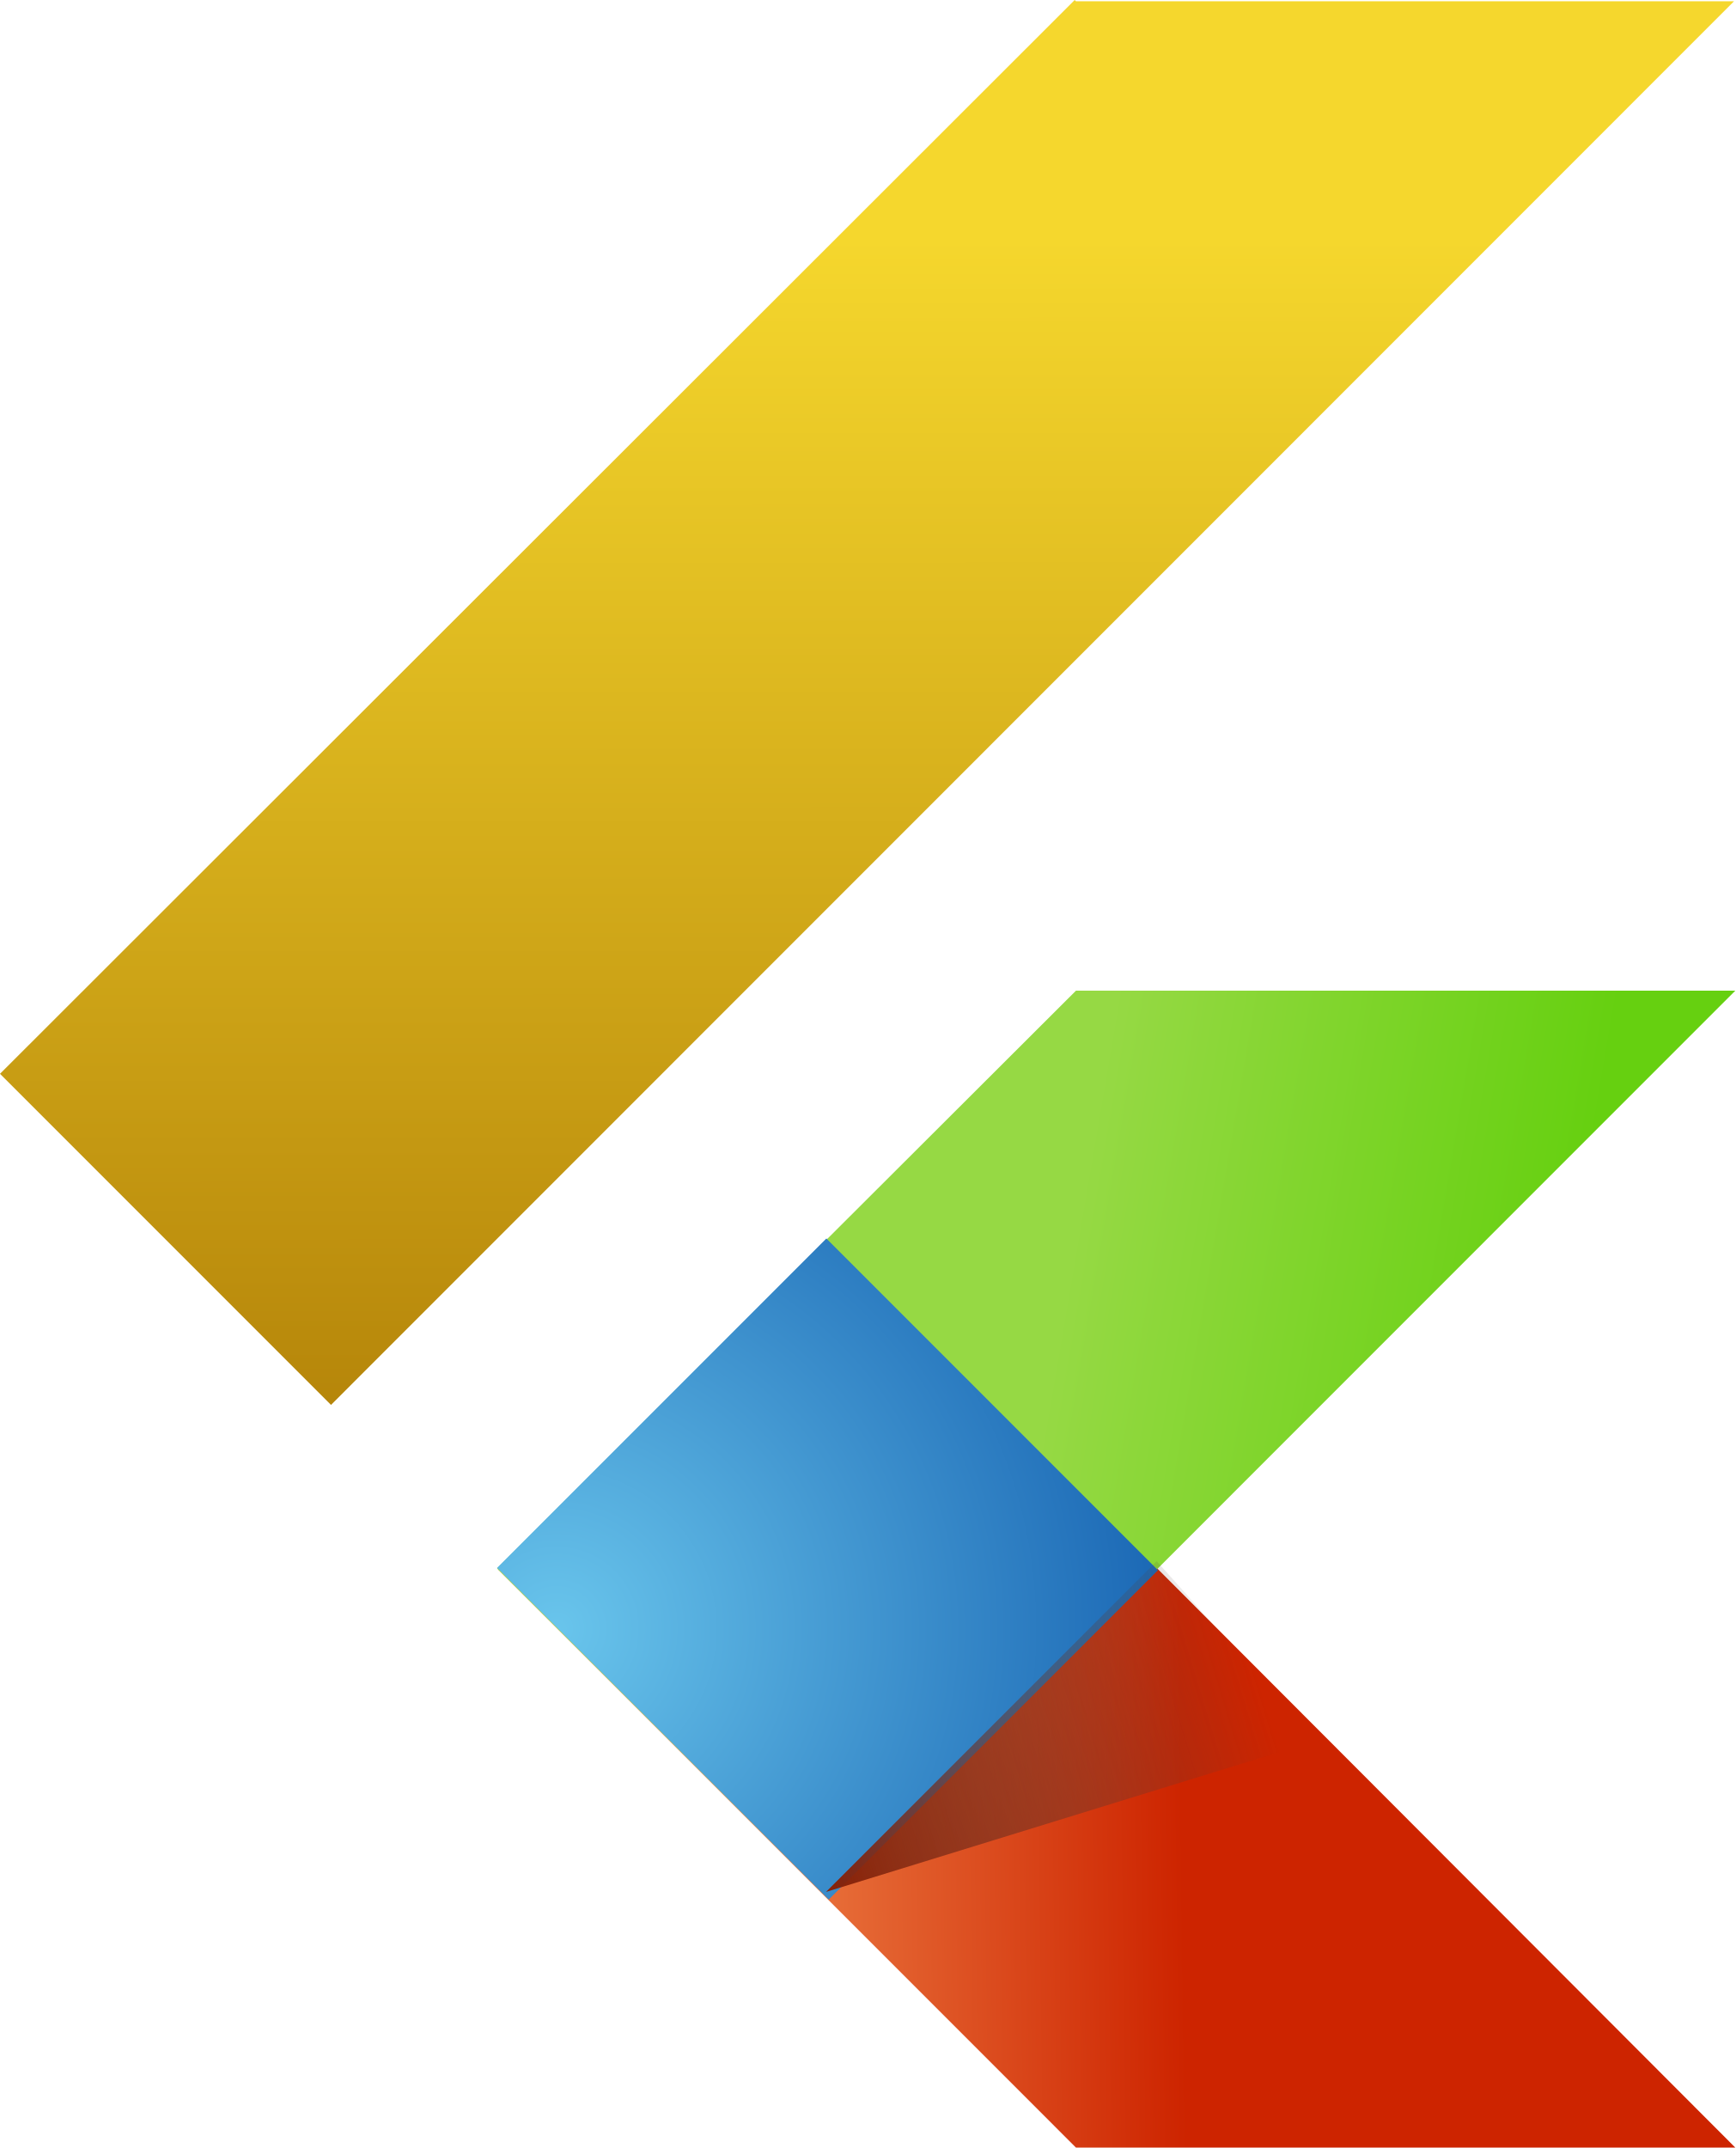
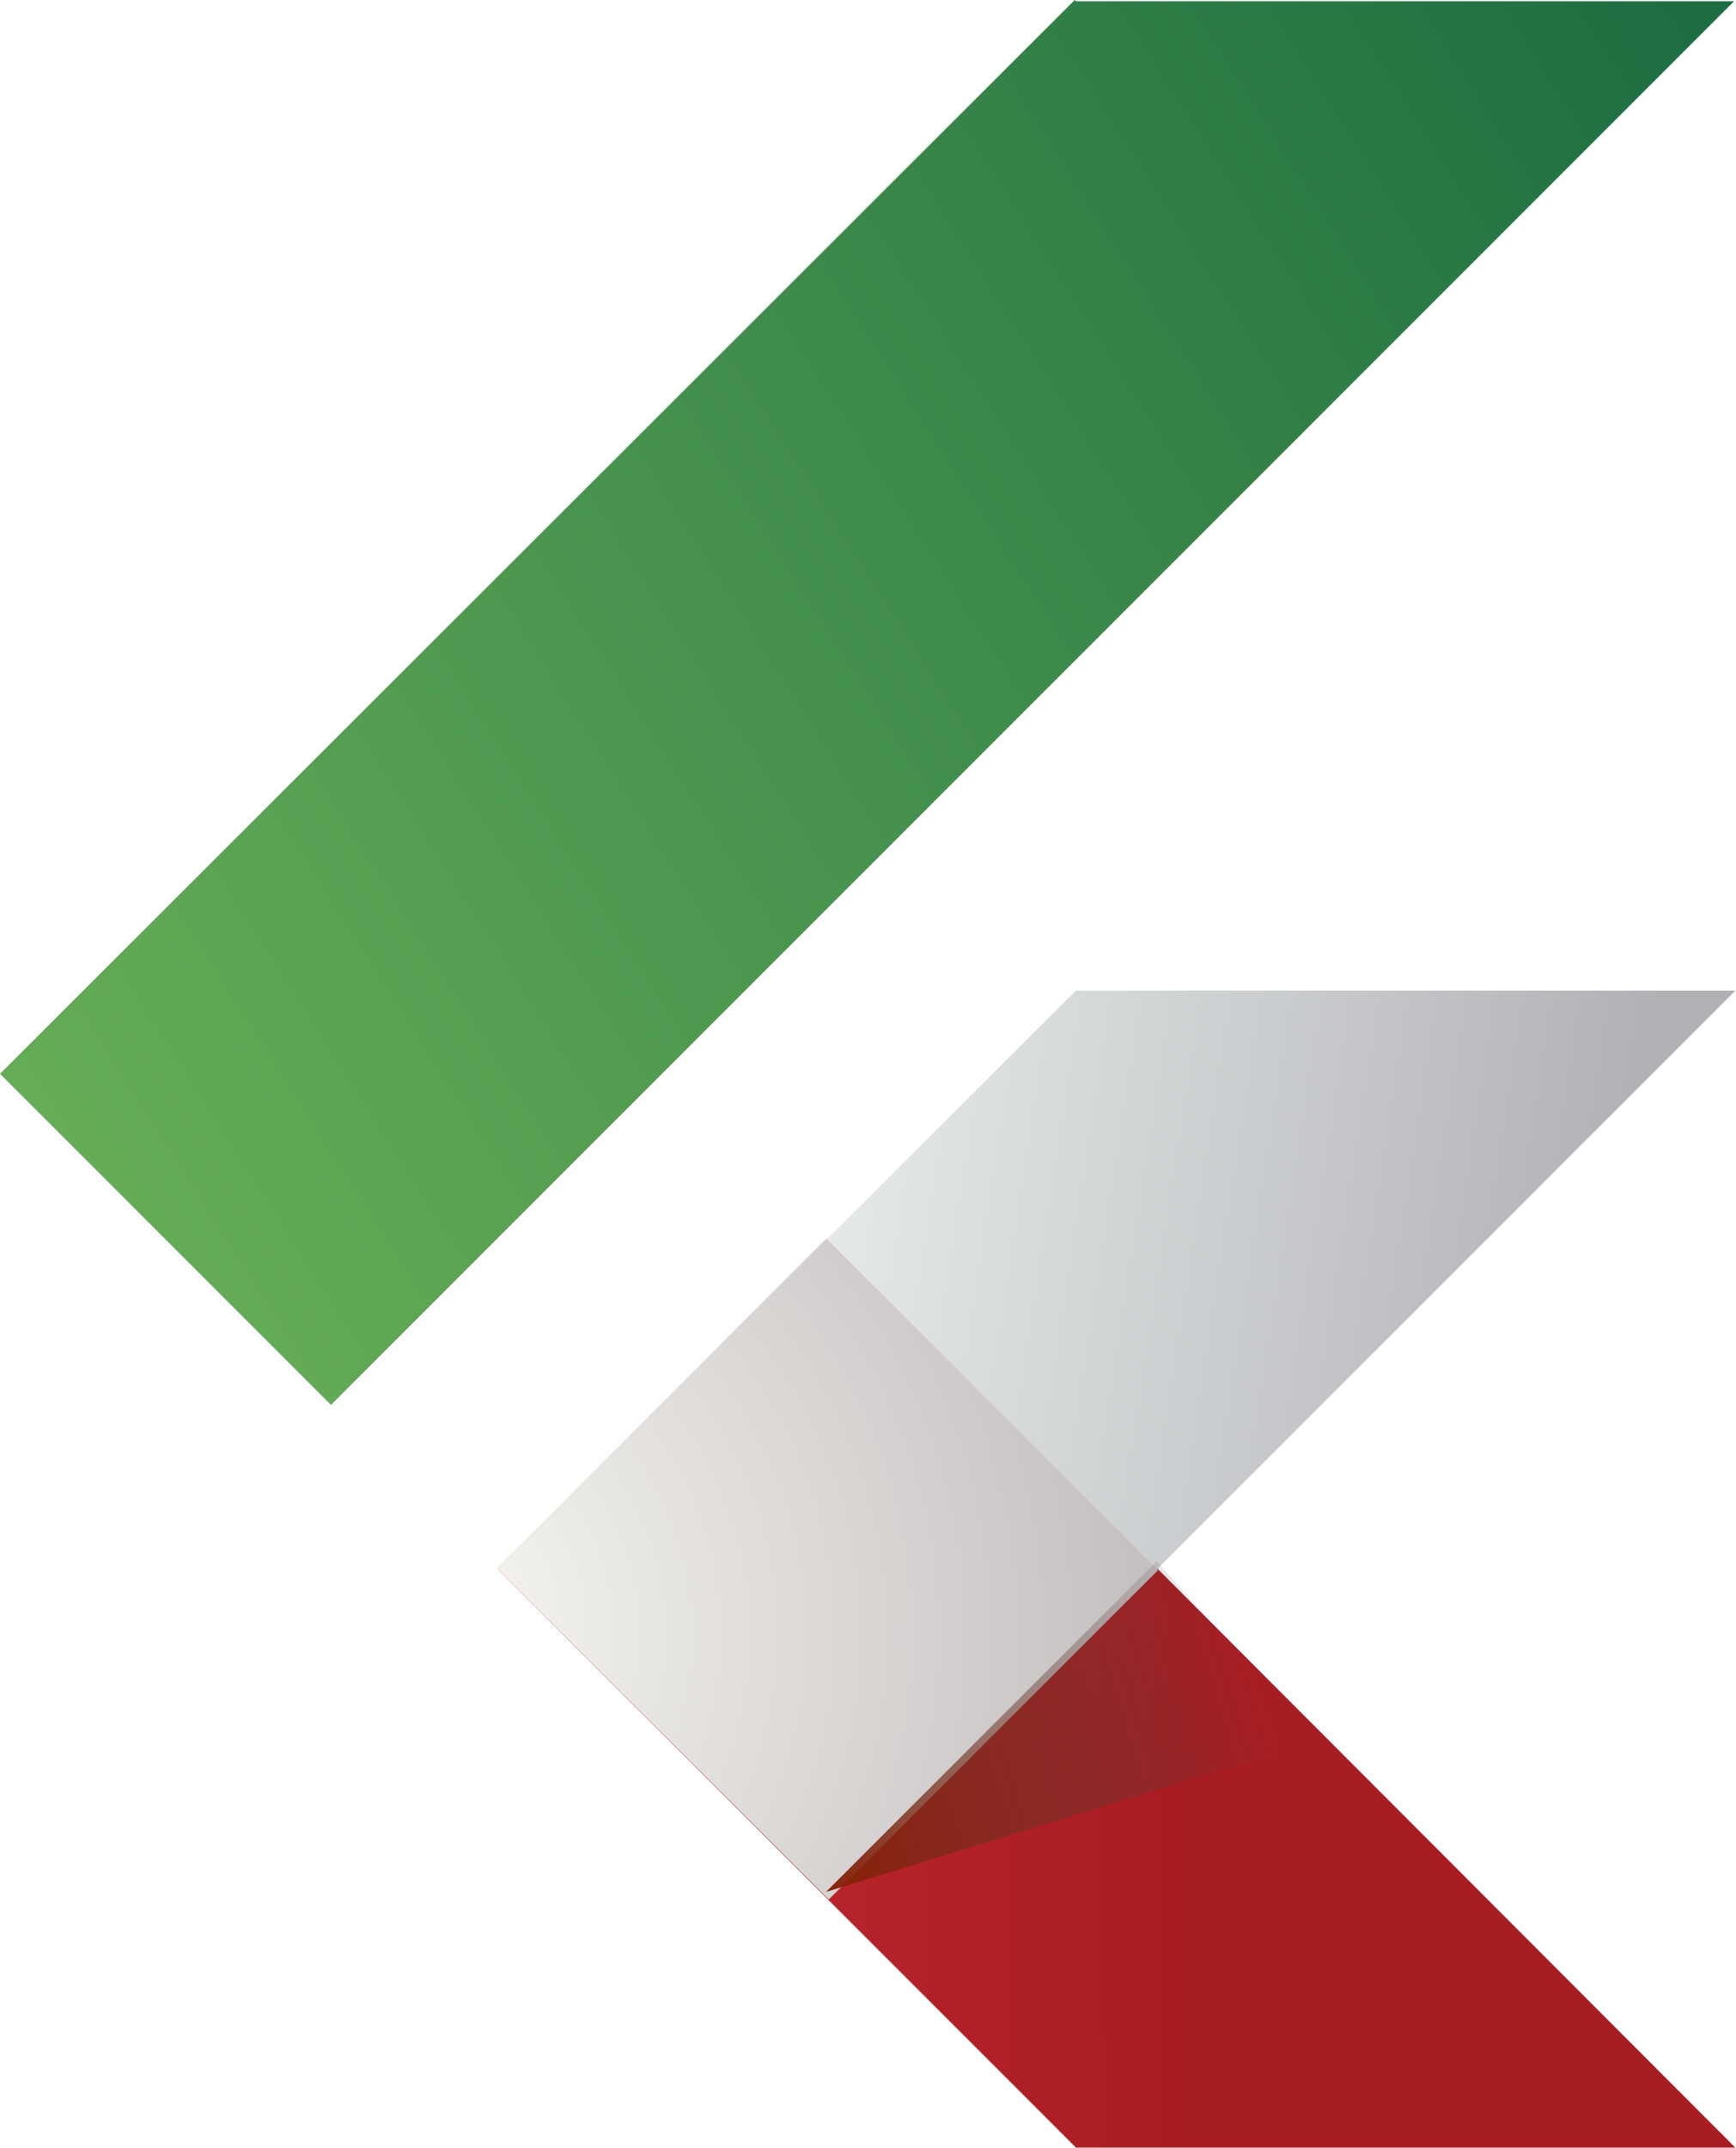
<svg xmlns="http://www.w3.org/2000/svg" width="3023" height="3741" viewBox="0 0 3023 3741" fill="none">
-   <path d="M1876.36 3740.3H1874.38L868.111 2733.94L1442.53 2157.28L3023 3740.3H1876.36Z" fill="url(#paint0_linear_1_639)" />
-   <path d="M1874.39 1725.38L865.912 2731.74L1442.53 3306.21L3023 1725.38H1874.39Z" fill="url(#paint1_linear_1_639)" />
-   <path d="M1874.39 2.2L1872.19 0L0 1870.15L576.616 2446.82L3020.8 2.2H1874.39Z" fill="url(#paint2_linear_1_639)" />
-   <rect x="866" y="2730.57" width="811.156" height="817.009" transform="rotate(-45 866 2730.57)" fill="url(#paint3_radial_1_639)" />
-   <path d="M1439 3295L2015 2719L2295 3031L1439 3295Z" fill="url(#paint4_linear_1_639)" />
+   <path d="M1876.36 3740.3H1874.38L868.111 2733.94L1442.53 2157.28L3023 3740.3H1876.36Z" fill="url(#paint0_linear_20_16)" />
+   <path d="M1874.39 1725.38L865.912 2731.74L1442.53 3306.21L3023 1725.38H1874.39Z" fill="url(#paint1_linear_20_16)" />
+   <path d="M1874.39 2.2L1872.19 0L0 1870.15L576.616 2446.82L3020.8 2.2H1874.39Z" fill="url(#paint2_linear_20_16)" />
+   <rect x="866" y="2730.57" width="811.156" height="817.009" transform="rotate(-45 866 2730.57)" fill="url(#paint3_radial_20_16)" />
+   <path d="M1439 3295L2015 2719L2295 3031L1439 3295Z" fill="url(#paint4_linear_20_16)" />
  <defs>
-     <linearGradient id="paint0_linear_1_639" x1="2063" y1="3359" x2="868" y2="3375" gradientUnits="userSpaceOnUse">
-       <stop stop-color="#CD2400" />
-       <stop offset="1" stop-color="#FFB06B" />
+     <linearGradient id="paint0_linear_20_16" x1="2063" y1="3359" x2="868" y2="3375" gradientUnits="userSpaceOnUse">
+       <stop stop-color="#A81D22" />
+       <stop offset="1" stop-color="#C5292F" />
    </linearGradient>
-     <linearGradient id="paint1_linear_1_639" x1="1944.45" y1="1725.38" x2="2799" y2="1871" gradientUnits="userSpaceOnUse">
-       <stop stop-color="#96D944" />
-       <stop offset="1" stop-color="#66D010" />
+     <linearGradient id="paint1_linear_20_16" x1="1138" y1="2097" x2="2802" y2="2353" gradientUnits="userSpaceOnUse">
+       <stop stop-color="#F1F5F4" />
+       <stop offset="1" stop-color="#B0B1B5" />
    </linearGradient>
-     <linearGradient id="paint2_linear_1_639" x1="1510" y1="415" x2="1510.4" y2="2446.82" gradientUnits="userSpaceOnUse">
-       <stop stop-color="#F5D72D" />
-       <stop offset="1" stop-color="#B6860A" />
+     <linearGradient id="paint2_linear_20_16" x1="3021" y1="-9.47976e-05" x2="3.98388e-05" y2="1921" gradientUnits="userSpaceOnUse">
+       <stop stop-color="#1B6D41" />
+       <stop offset="1" stop-color="#67AD57" />
    </linearGradient>
-     <radialGradient id="paint3_radial_1_639" cx="0" cy="0" r="1" gradientUnits="userSpaceOnUse" gradientTransform="translate(866 2880.03) rotate(43.0307) scale(1109.67 1110.25)">
-       <stop stop-color="#69C5EC" />
-       <stop offset="1" stop-color="#1763B2" />
+     <radialGradient id="paint3_radial_20_16" cx="0" cy="0" r="1" gradientUnits="userSpaceOnUse" gradientTransform="translate(635.182 2667.24) rotate(41.4542) scale(1875.59 1876.57)">
+       <stop stop-color="#FBFBF6" />
+       <stop offset="1" stop-color="#AFA8AB" />
    </radialGradient>
-     <linearGradient id="paint4_linear_1_639" x1="1439" y1="3295" x2="2231" y2="3055" gradientUnits="userSpaceOnUse">
+     <linearGradient id="paint4_linear_20_16" x1="1439" y1="3295" x2="2231" y2="3055" gradientUnits="userSpaceOnUse">
      <stop stop-color="#882006" />
      <stop offset="1" stop-color="#484546" stop-opacity="0" />
    </linearGradient>
  </defs>
</svg>
